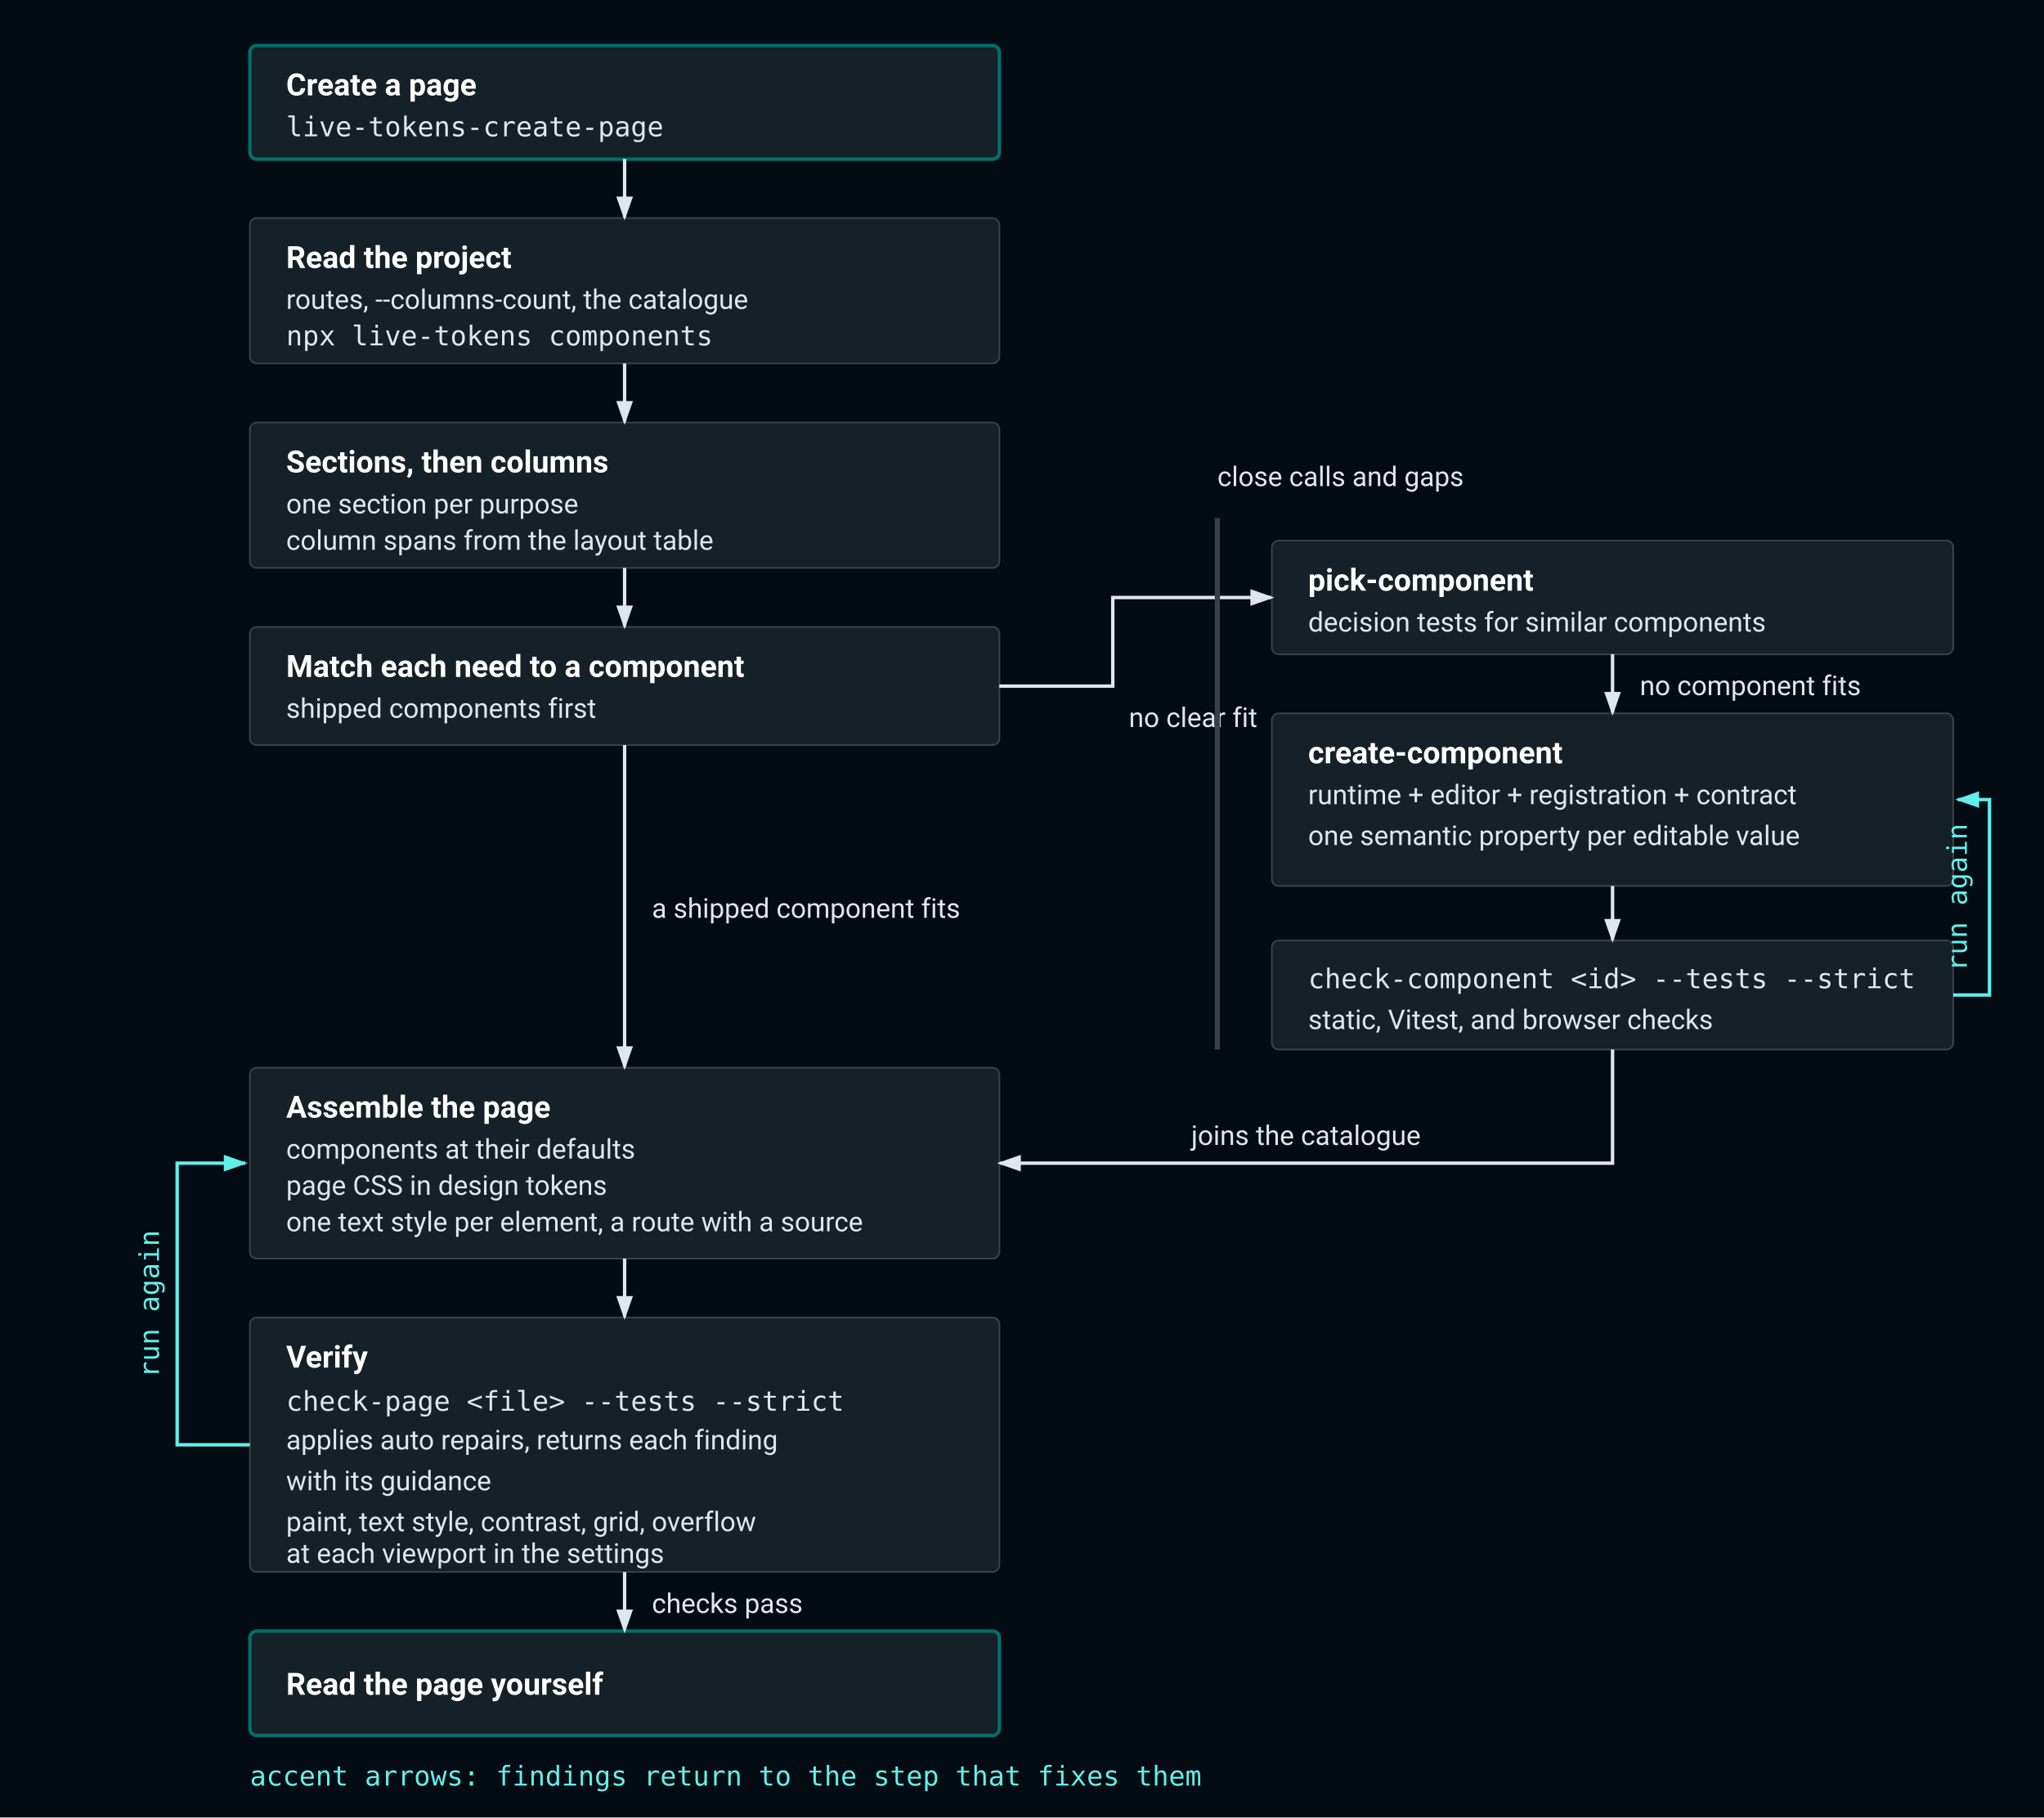
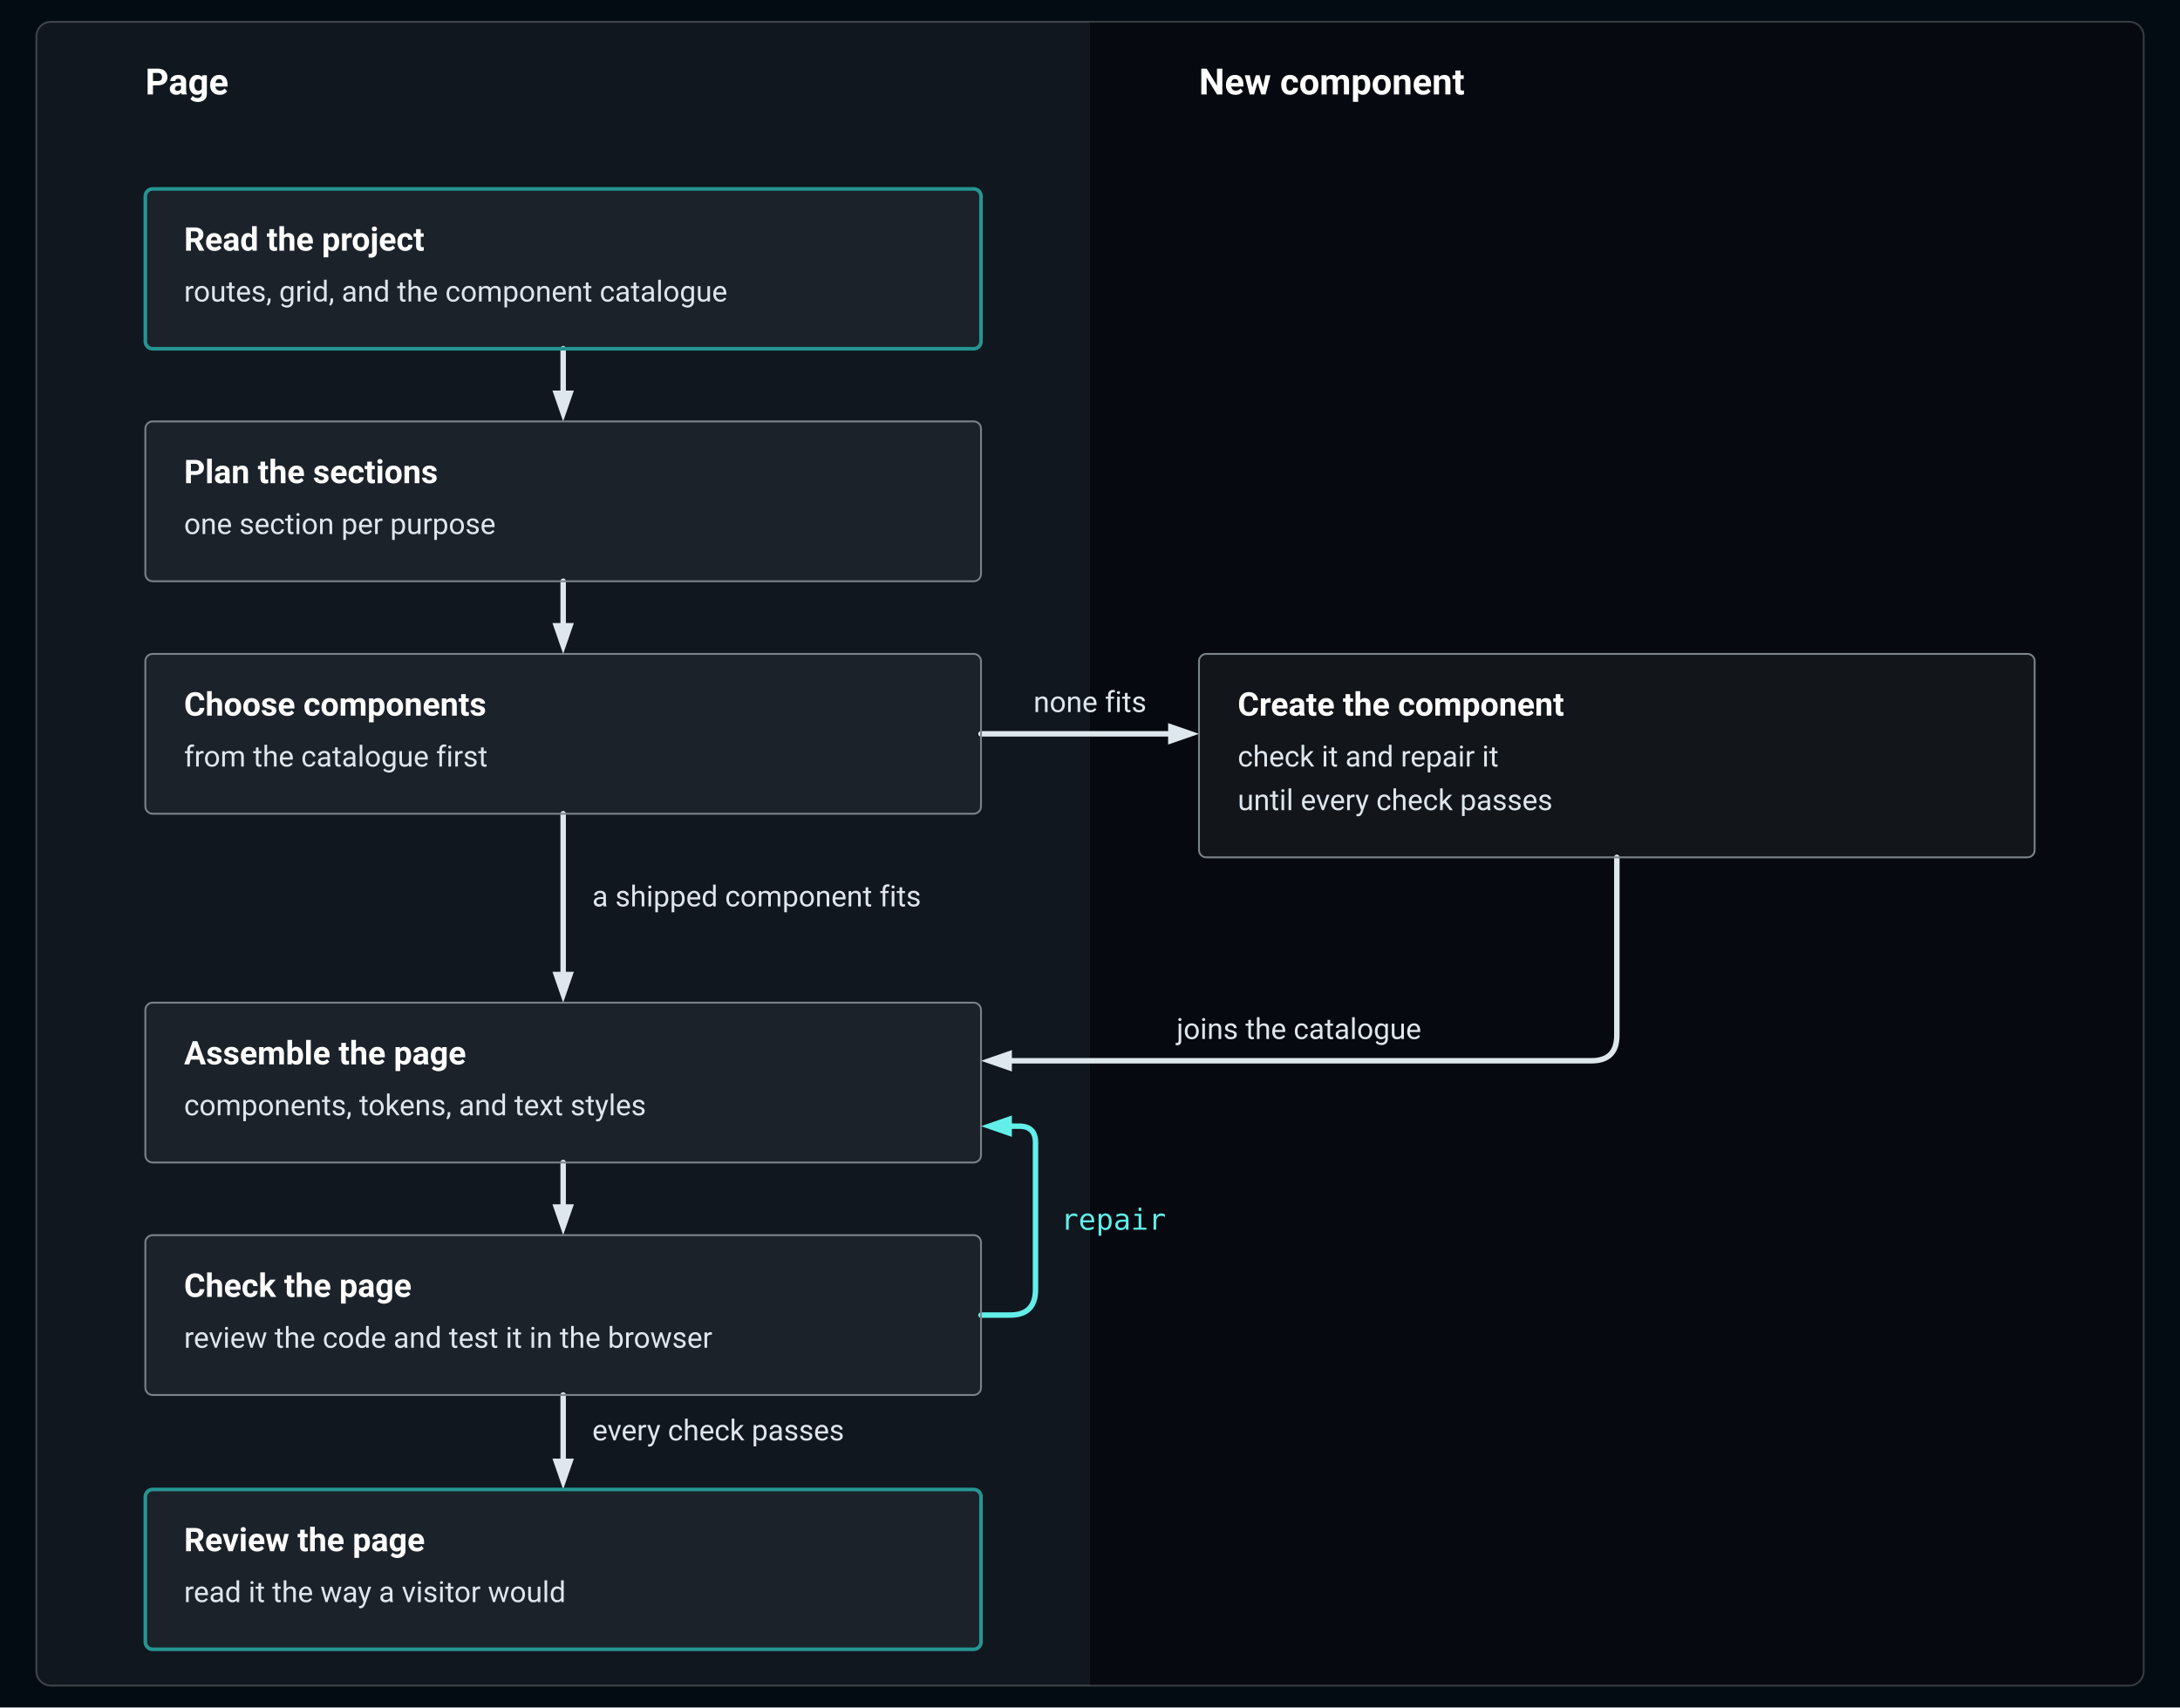
- <svg xmlns="http://www.w3.org/2000/svg" width="1200" height="1066.7" viewBox="0 0 1200 1066.7">
-   <rect class="background" width="1200" height="1066.7" fill="#040c13" />
-   <rect class="box-lead" fill="#162027" stroke="#006f6d" stroke-width="2px" x="146.7" y="26.7" width="440" height="66.7" rx="4" />
-   <text class="t" font-family="'Manrope', system-ui, -apple-system, BlinkMacSystemFont, 'Segoe UI', Roboto, 'Helvetica Neue', Arial, sans-serif, sans-serif" font-size="18px" font-weight="600" fill="#ffffff" x="168" y="56">Create a page</text>
-   <text class="m" font-family="'fira-code', ui-monospace, 'SF Mono', Menlo, Consolas, monospace, monospace" font-size="16px" fill="#dfe7ee" x="168" y="80">live-tokens-create-page</text>
-   <path class="flow" fill="none" stroke="#dfe7ee" stroke-width="2px" d="M366.7,93.3 V128" />
-   <rect class="box" fill="#162027" stroke="#3a4146" stroke-width="1px" x="146.7" y="128" width="440" height="85.3" rx="4" />
-   <text class="t" font-family="'Manrope', system-ui, -apple-system, BlinkMacSystemFont, 'Segoe UI', Roboto, 'Helvetica Neue', Arial, sans-serif, sans-serif" font-size="18px" font-weight="600" fill="#ffffff" x="168" y="157.3">Read the project</text>
-   <text class="s" font-family="'Manrope', system-ui, -apple-system, BlinkMacSystemFont, 'Segoe UI', Roboto, 'Helvetica Neue', Arial, sans-serif, sans-serif" font-size="16px" fill="#dfe7ee" x="168" y="181.3">routes, --columns-count, the catalogue</text>
-   <text class="m" font-family="'fira-code', ui-monospace, 'SF Mono', Menlo, Consolas, monospace, monospace" font-size="16px" fill="#dfe7ee" x="168" y="202.7">npx live-tokens components</text>
-   <path class="flow" fill="none" stroke="#dfe7ee" stroke-width="2px" d="M366.7,213.3 V248" />
-   <rect class="box" fill="#162027" stroke="#3a4146" stroke-width="1px" x="146.7" y="248" width="440" height="85.3" rx="4" />
-   <text class="t" font-family="'Manrope', system-ui, -apple-system, BlinkMacSystemFont, 'Segoe UI', Roboto, 'Helvetica Neue', Arial, sans-serif, sans-serif" font-size="18px" font-weight="600" fill="#ffffff" x="168" y="277.3">Sections, then columns</text>
-   <text class="s" font-family="'Manrope', system-ui, -apple-system, BlinkMacSystemFont, 'Segoe UI', Roboto, 'Helvetica Neue', Arial, sans-serif, sans-serif" font-size="16px" fill="#dfe7ee" x="168" y="301.3">one section per purpose</text>
-   <text class="s" font-family="'Manrope', system-ui, -apple-system, BlinkMacSystemFont, 'Segoe UI', Roboto, 'Helvetica Neue', Arial, sans-serif, sans-serif" font-size="16px" fill="#dfe7ee" x="168" y="322.7">column spans from the layout table</text>
-   <path class="flow" fill="none" stroke="#dfe7ee" stroke-width="2px" d="M366.7,333.3 V368" />
-   <rect class="box" fill="#162027" stroke="#3a4146" stroke-width="1px" x="146.7" y="368" width="440" height="69.3" rx="4" />
-   <text class="t" font-family="'Manrope', system-ui, -apple-system, BlinkMacSystemFont, 'Segoe UI', Roboto, 'Helvetica Neue', Arial, sans-serif, sans-serif" font-size="18px" font-weight="600" fill="#ffffff" x="168" y="397.3">Match each need to a component</text>
-   <text class="s" font-family="'Manrope', system-ui, -apple-system, BlinkMacSystemFont, 'Segoe UI', Roboto, 'Helvetica Neue', Arial, sans-serif, sans-serif" font-size="16px" fill="#dfe7ee" x="168" y="421.3">shipped components first</text>
-   <path class="flow" fill="none" stroke="#dfe7ee" stroke-width="2px" d="M366.7,437.3 V626.7" />
-   <text class="lbl" font-family="'Manrope', system-ui, -apple-system, BlinkMacSystemFont, 'Segoe UI', Roboto, 'Helvetica Neue', Arial, sans-serif, sans-serif" font-size="16px" fill="#dfe7ee" x="382.7" y="538.7">a shipped component fits</text>
-   <path class="flow" fill="none" stroke="#dfe7ee" stroke-width="2px" d="M586.7,402.7 H653.3 V350.7 H746.7" />
-   <text class="lbl" font-family="'Manrope', system-ui, -apple-system, BlinkMacSystemFont, 'Segoe UI', Roboto, 'Helvetica Neue', Arial, sans-serif, sans-serif" font-size="16px" fill="#dfe7ee" x="662.7" y="426.7">no clear fit</text>
-   <line class="rail" stroke="#3a4146" stroke-width="3px" x1="714.7" y1="304" x2="714.7" y2="616" />
-   <text class="lbl" font-family="'Manrope', system-ui, -apple-system, BlinkMacSystemFont, 'Segoe UI', Roboto, 'Helvetica Neue', Arial, sans-serif, sans-serif" font-size="16px" fill="#dfe7ee" x="714.7" y="285.3">close calls and gaps</text>
-   <rect class="box" fill="#162027" stroke="#3a4146" stroke-width="1px" x="746.7" y="317.3" width="400" height="66.7" rx="4" />
-   <text class="t" font-family="'Manrope', system-ui, -apple-system, BlinkMacSystemFont, 'Segoe UI', Roboto, 'Helvetica Neue', Arial, sans-serif, sans-serif" font-size="18px" font-weight="600" fill="#ffffff" x="768" y="346.7">pick-component</text>
-   <text class="s" font-family="'Manrope', system-ui, -apple-system, BlinkMacSystemFont, 'Segoe UI', Roboto, 'Helvetica Neue', Arial, sans-serif, sans-serif" font-size="16px" fill="#dfe7ee" x="768" y="370.7">decision tests for similar components</text>
-   <path class="flow" fill="none" stroke="#dfe7ee" stroke-width="2px" d="M946.7,384 V418.7" />
-   <text class="lbl" font-family="'Manrope', system-ui, -apple-system, BlinkMacSystemFont, 'Segoe UI', Roboto, 'Helvetica Neue', Arial, sans-serif, sans-serif" font-size="16px" fill="#dfe7ee" x="962.7" y="408">no component fits</text>
-   <rect class="box" fill="#162027" stroke="#3a4146" stroke-width="1px" x="746.7" y="418.7" width="400" height="101.3" rx="4" />
-   <text class="t" font-family="'Manrope', system-ui, -apple-system, BlinkMacSystemFont, 'Segoe UI', Roboto, 'Helvetica Neue', Arial, sans-serif, sans-serif" font-size="18px" font-weight="600" fill="#ffffff" x="768" y="448">create-component</text>
-   <text class="s" font-family="'Manrope', system-ui, -apple-system, BlinkMacSystemFont, 'Segoe UI', Roboto, 'Helvetica Neue', Arial, sans-serif, sans-serif" font-size="16px" fill="#dfe7ee" x="768" y="472">runtime + editor + registration + contract</text>
-   <text class="s" font-family="'Manrope', system-ui, -apple-system, BlinkMacSystemFont, 'Segoe UI', Roboto, 'Helvetica Neue', Arial, sans-serif, sans-serif" font-size="16px" fill="#dfe7ee" x="768" y="496">one semantic property per editable value</text>
-   <path class="flow" fill="none" stroke="#dfe7ee" stroke-width="2px" d="M946.7,520 V552" />
-   <rect class="box" fill="#162027" stroke="#3a4146" stroke-width="1px" x="746.7" y="552" width="400" height="64" rx="4" />
-   <text class="m" font-family="'fira-code', ui-monospace, 'SF Mono', Menlo, Consolas, monospace, monospace" font-size="16px" fill="#dfe7ee" x="768" y="580">check-component &lt;id&gt; --tests --strict</text>
-   <text class="s" font-family="'Manrope', system-ui, -apple-system, BlinkMacSystemFont, 'Segoe UI', Roboto, 'Helvetica Neue', Arial, sans-serif, sans-serif" font-size="16px" fill="#dfe7ee" x="768" y="604">static, Vitest, and browser checks</text>
-   <path class="back" fill="none" stroke="#62efea" stroke-width="2px" d="M1146.7,584 H1168 V469.3 H1149.3" />
-   <text class="rule" font-family="'fira-code', ui-monospace, 'SF Mono', Menlo, Consolas, monospace, monospace" font-size="16px" fill="#62efea" x="1154.7" y="526.7" text-anchor="middle" transform="rotate(-90 1154.7 526.7)">run again</text>
-   <path class="flow" fill="none" stroke="#dfe7ee" stroke-width="2px" d="M946.7,616 V682.7 H586.7" />
-   <text class="lbl" font-family="'Manrope', system-ui, -apple-system, BlinkMacSystemFont, 'Segoe UI', Roboto, 'Helvetica Neue', Arial, sans-serif, sans-serif" font-size="16px" fill="#dfe7ee" x="766.7" y="672" text-anchor="middle">joins the catalogue</text>
-   <rect class="box" fill="#162027" stroke="#3a4146" stroke-width="1px" x="146.7" y="626.7" width="440" height="112" rx="4" />
-   <text class="t" font-family="'Manrope', system-ui, -apple-system, BlinkMacSystemFont, 'Segoe UI', Roboto, 'Helvetica Neue', Arial, sans-serif, sans-serif" font-size="18px" font-weight="600" fill="#ffffff" x="168" y="656">Assemble the page</text>
-   <text class="s" font-family="'Manrope', system-ui, -apple-system, BlinkMacSystemFont, 'Segoe UI', Roboto, 'Helvetica Neue', Arial, sans-serif, sans-serif" font-size="16px" fill="#dfe7ee" x="168" y="680">components at their defaults</text>
-   <text class="s" font-family="'Manrope', system-ui, -apple-system, BlinkMacSystemFont, 'Segoe UI', Roboto, 'Helvetica Neue', Arial, sans-serif, sans-serif" font-size="16px" fill="#dfe7ee" x="168" y="701.3">page CSS in design tokens</text>
-   <text class="s" font-family="'Manrope', system-ui, -apple-system, BlinkMacSystemFont, 'Segoe UI', Roboto, 'Helvetica Neue', Arial, sans-serif, sans-serif" font-size="16px" fill="#dfe7ee" x="168" y="722.7">one text style per element, a route with a source</text>
-   <path class="flow" fill="none" stroke="#dfe7ee" stroke-width="2px" d="M366.7,738.7 V773.3" />
-   <rect class="box" fill="#162027" stroke="#3a4146" stroke-width="1px" x="146.7" y="773.3" width="440" height="149.3" rx="4" />
-   <text class="t" font-family="'Manrope', system-ui, -apple-system, BlinkMacSystemFont, 'Segoe UI', Roboto, 'Helvetica Neue', Arial, sans-serif, sans-serif" font-size="18px" font-weight="600" fill="#ffffff" x="168" y="802.7">Verify</text>
-   <text class="m" font-family="'fira-code', ui-monospace, 'SF Mono', Menlo, Consolas, monospace, monospace" font-size="16px" fill="#dfe7ee" x="168" y="828">check-page &lt;file&gt; --tests --strict</text>
-   <text class="s" font-family="'Manrope', system-ui, -apple-system, BlinkMacSystemFont, 'Segoe UI', Roboto, 'Helvetica Neue', Arial, sans-serif, sans-serif" font-size="16px" fill="#dfe7ee" x="168" y="850.7">applies auto repairs, returns each finding</text>
-   <text class="s" font-family="'Manrope', system-ui, -apple-system, BlinkMacSystemFont, 'Segoe UI', Roboto, 'Helvetica Neue', Arial, sans-serif, sans-serif" font-size="16px" fill="#dfe7ee" x="168" y="874.7">with its guidance</text>
-   <text class="s" font-family="'Manrope', system-ui, -apple-system, BlinkMacSystemFont, 'Segoe UI', Roboto, 'Helvetica Neue', Arial, sans-serif, sans-serif" font-size="16px" fill="#dfe7ee" x="168" y="898.7">paint, text style, contrast, grid, overflow</text>
-   <text class="s" font-family="'Manrope', system-ui, -apple-system, BlinkMacSystemFont, 'Segoe UI', Roboto, 'Helvetica Neue', Arial, sans-serif, sans-serif" font-size="16px" fill="#dfe7ee" x="168" y="917.3">at each viewport in the settings</text>
-   <path class="back" fill="none" stroke="#62efea" stroke-width="2px" d="M146.7,848 H104 V682.7 H144" />
-   <text class="rule" font-family="'fira-code', ui-monospace, 'SF Mono', Menlo, Consolas, monospace, monospace" font-size="16px" fill="#62efea" x="93.3" y="765.3" text-anchor="middle" transform="rotate(-90 93.3 765.3)">run again</text>
-   <path class="flow" fill="none" stroke="#dfe7ee" stroke-width="2px" d="M366.7,922.7 V957.3" />
-   <text class="lbl" font-family="'Manrope', system-ui, -apple-system, BlinkMacSystemFont, 'Segoe UI', Roboto, 'Helvetica Neue', Arial, sans-serif, sans-serif" font-size="16px" fill="#dfe7ee" x="382.7" y="946.7">checks pass</text>
-   <rect class="box-lead" fill="#162027" stroke="#006f6d" stroke-width="2px" x="146.7" y="957.3" width="440" height="61.3" rx="4" />
-   <text class="t" font-family="'Manrope', system-ui, -apple-system, BlinkMacSystemFont, 'Segoe UI', Roboto, 'Helvetica Neue', Arial, sans-serif, sans-serif" font-size="18px" font-weight="600" fill="#ffffff" x="168" y="994.7">Read the page yourself</text>
-   <text class="rule" font-family="'fira-code', ui-monospace, 'SF Mono', Menlo, Consolas, monospace, monospace" font-size="16px" fill="#62efea" x="146.7" y="1048">accent arrows: findings return to the step that fixes them</text>
+ <svg xmlns="http://www.w3.org/2000/svg" width="1200" height="940" viewBox="0 0 1200 940">
+   <rect class="background" width="1200" height="940" fill="#040c13" />
+   <rect class="lane-checker" fill="none" stroke="#3a4146" stroke-width="1px" x="20" y="12" width="1160" height="916" rx="8" />
+   <path class="lane-skill" fill="#ffffff" fill-opacity="0.05" d="M28,12 H600 V928 H28 A8,8 0 0 1 20,920 V20 A8,8 0 0 1 28,12 Z" />
+   <path class="lane-shade" fill="#140300" fill-opacity="0.15" d="M600,12 H1172 A8,8 0 0 1 1180,20 V920 A8,8 0 0 1 1172,928 H600 Z" />
+   <text class="lane-title" font-family="'Manrope', system-ui, -apple-system, BlinkMacSystemFont, 'Segoe UI', Roboto, 'Helvetica Neue', Arial, sans-serif, sans-serif" font-size="20px" font-weight="700" fill="#ffffff" x="80" y="52">Page</text>
+   <text class="lane-title" font-family="'Manrope', system-ui, -apple-system, BlinkMacSystemFont, 'Segoe UI', Roboto, 'Helvetica Neue', Arial, sans-serif, sans-serif" font-size="20px" font-weight="700" fill="#ffffff" x="660" y="52">New component</text>
+   <path class="flow" fill="none" stroke="#dfe7ee" stroke-width="3px" stroke-linecap="round" stroke-linejoin="round" d="M310,192 L310,225" />
+   <path class="flow" fill="none" stroke="#dfe7ee" stroke-width="3px" stroke-linecap="round" stroke-linejoin="round" d="M310,320 L310,353" />
+   <path class="flow" fill="none" stroke="#dfe7ee" stroke-width="3px" stroke-linecap="round" stroke-linejoin="round" d="M310,448 L310,545" />
+   <path class="flow" fill="none" stroke="#dfe7ee" stroke-width="3px" stroke-linecap="round" stroke-linejoin="round" d="M540,404 L653,404" />
+   <path class="flow" fill="none" stroke="#dfe7ee" stroke-width="3px" stroke-linecap="round" stroke-linejoin="round" d="M890,472 L890,570 Q890,584 876,584 L547,584" />
+   <path class="flow" fill="none" stroke="#dfe7ee" stroke-width="3px" stroke-linecap="round" stroke-linejoin="round" d="M310,640 L310,673" />
+   <path class="back" fill="none" stroke="#62efea" stroke-width="3px" stroke-linecap="round" stroke-linejoin="round" d="M540,724 L556,724 Q570,724 570,710 L570,629 Q570,620 561,620 L547,620" />
+   <path class="flow" fill="none" stroke="#dfe7ee" stroke-width="3px" stroke-linecap="round" stroke-linejoin="round" d="M310,768 L310,813" />
  <g id="arrowheads">
-     <polygon fill="#dfe7ee" points="371.6,115.4 366.7,129.4 361.8,115.4" />
-     <polygon fill="#dfe7ee" points="371.6,235.4 366.7,249.4 361.8,235.4" />
-     <polygon fill="#dfe7ee" points="371.6,355.4 366.7,369.4 361.8,355.4" />
-     <polygon fill="#dfe7ee" points="371.6,614.1 366.7,628.1 361.8,614.1" />
-     <polygon fill="#dfe7ee" points="734.1,345.8 748.1,350.7 734.1,355.6" />
-     <polygon fill="#dfe7ee" points="951.6,406.1 946.7,420.1 941.8,406.1" />
-     <polygon fill="#dfe7ee" points="951.6,539.4 946.7,553.4 941.8,539.4" />
-     <polygon fill="#62efea" points="1161.9,474.2 1147.9,469.3 1161.9,464.4" />
-     <polygon fill="#dfe7ee" points="599.3,687.6 585.3,682.7 599.3,677.8" />
-     <polygon fill="#dfe7ee" points="371.6,760.7 366.7,774.7 361.8,760.7" />
-     <polygon fill="#62efea" points="131.4,677.8 145.4,682.7 131.4,687.6" />
-     <polygon fill="#dfe7ee" points="371.6,944.7 366.7,958.7 361.8,944.7" />
+     <polygon fill="#dfe7ee" points="304.1,215.0 310.0,232.0 315.9,215.0" />
+     <polygon fill="#dfe7ee" points="304.1,343.0 310.0,360.0 315.9,343.0" />
+     <polygon fill="#dfe7ee" points="304.1,535.0 310.0,552.0 315.9,535.0" />
+     <polygon fill="#dfe7ee" points="643.0,409.9 660.0,404.0 643.0,398.1" />
+     <polygon fill="#dfe7ee" points="557.0,578.1 540.0,584.0 557.0,589.9" />
+     <polygon fill="#dfe7ee" points="304.1,663.0 310.0,680.0 315.9,663.0" />
+     <polygon fill="#62efea" points="557.0,614.1 540.0,620.0 557.0,625.9" />
+     <polygon fill="#dfe7ee" points="304.1,803.0 310.0,820.0 315.9,803.0" />
  </g>
+   <rect class="box-lead" fill="#ffffff" fill-opacity="0.05" stroke="#259592" stroke-width="2px" x="80" y="104" width="460" height="88" rx="4" />
+   <text class="t" font-family="'Manrope', system-ui, -apple-system, BlinkMacSystemFont, 'Segoe UI', Roboto, 'Helvetica Neue', Arial, sans-serif, sans-serif" font-size="18px" font-weight="600" fill="#ffffff" x="101.3" y="138">Read the project</text>
+   <text class="s" font-family="'Manrope', system-ui, -apple-system, BlinkMacSystemFont, 'Segoe UI', Roboto, 'Helvetica Neue', Arial, sans-serif, sans-serif" font-size="16px" fill="#dfe7ee" x="101.3" y="166">routes, grid, and the component catalogue</text>
+   <rect class="box" fill="#ffffff" fill-opacity="0.05" stroke="#7c848b" stroke-width="1px" x="80" y="232" width="460" height="88" rx="4" />
+   <text class="t" font-family="'Manrope', system-ui, -apple-system, BlinkMacSystemFont, 'Segoe UI', Roboto, 'Helvetica Neue', Arial, sans-serif, sans-serif" font-size="18px" font-weight="600" fill="#ffffff" x="101.3" y="266">Plan the sections</text>
+   <text class="s" font-family="'Manrope', system-ui, -apple-system, BlinkMacSystemFont, 'Segoe UI', Roboto, 'Helvetica Neue', Arial, sans-serif, sans-serif" font-size="16px" fill="#dfe7ee" x="101.3" y="294">one section per purpose</text>
+   <rect class="box" fill="#ffffff" fill-opacity="0.05" stroke="#7c848b" stroke-width="1px" x="80" y="360" width="460" height="88" rx="4" />
+   <text class="t" font-family="'Manrope', system-ui, -apple-system, BlinkMacSystemFont, 'Segoe UI', Roboto, 'Helvetica Neue', Arial, sans-serif, sans-serif" font-size="18px" font-weight="600" fill="#ffffff" x="101.3" y="394">Choose components</text>
+   <text class="s" font-family="'Manrope', system-ui, -apple-system, BlinkMacSystemFont, 'Segoe UI', Roboto, 'Helvetica Neue', Arial, sans-serif, sans-serif" font-size="16px" fill="#dfe7ee" x="101.3" y="422">from the catalogue first</text>
+   <rect class="box" fill="#ffffff" fill-opacity="0.05" stroke="#7c848b" stroke-width="1px" x="660" y="360" width="460" height="112" rx="4" />
+   <text class="t" font-family="'Manrope', system-ui, -apple-system, BlinkMacSystemFont, 'Segoe UI', Roboto, 'Helvetica Neue', Arial, sans-serif, sans-serif" font-size="18px" font-weight="600" fill="#ffffff" x="681.3" y="394">Create the component</text>
+   <text class="s" font-family="'Manrope', system-ui, -apple-system, BlinkMacSystemFont, 'Segoe UI', Roboto, 'Helvetica Neue', Arial, sans-serif, sans-serif" font-size="16px" fill="#dfe7ee" x="681.3" y="422">check it and repair it</text>
+   <text class="s" font-family="'Manrope', system-ui, -apple-system, BlinkMacSystemFont, 'Segoe UI', Roboto, 'Helvetica Neue', Arial, sans-serif, sans-serif" font-size="16px" fill="#dfe7ee" x="681.3" y="446">until every check passes</text>
+   <rect class="box" fill="#ffffff" fill-opacity="0.05" stroke="#7c848b" stroke-width="1px" x="80" y="552" width="460" height="88" rx="4" />
+   <text class="t" font-family="'Manrope', system-ui, -apple-system, BlinkMacSystemFont, 'Segoe UI', Roboto, 'Helvetica Neue', Arial, sans-serif, sans-serif" font-size="18px" font-weight="600" fill="#ffffff" x="101.3" y="586">Assemble the page</text>
+   <text class="s" font-family="'Manrope', system-ui, -apple-system, BlinkMacSystemFont, 'Segoe UI', Roboto, 'Helvetica Neue', Arial, sans-serif, sans-serif" font-size="16px" fill="#dfe7ee" x="101.3" y="614">components, tokens, and text styles</text>
+   <rect class="box" fill="#ffffff" fill-opacity="0.05" stroke="#7c848b" stroke-width="1px" x="80" y="680" width="460" height="88" rx="4" />
+   <text class="t" font-family="'Manrope', system-ui, -apple-system, BlinkMacSystemFont, 'Segoe UI', Roboto, 'Helvetica Neue', Arial, sans-serif, sans-serif" font-size="18px" font-weight="600" fill="#ffffff" x="101.3" y="714">Check the page</text>
+   <text class="s" font-family="'Manrope', system-ui, -apple-system, BlinkMacSystemFont, 'Segoe UI', Roboto, 'Helvetica Neue', Arial, sans-serif, sans-serif" font-size="16px" fill="#dfe7ee" x="101.3" y="742">review the code and test it in the browser</text>
+   <rect class="box-lead" fill="#ffffff" fill-opacity="0.05" stroke="#259592" stroke-width="2px" x="80" y="820" width="460" height="88" rx="4" />
+   <text class="t" font-family="'Manrope', system-ui, -apple-system, BlinkMacSystemFont, 'Segoe UI', Roboto, 'Helvetica Neue', Arial, sans-serif, sans-serif" font-size="18px" font-weight="600" fill="#ffffff" x="101.3" y="854">Review the page</text>
+   <text class="s" font-family="'Manrope', system-ui, -apple-system, BlinkMacSystemFont, 'Segoe UI', Roboto, 'Helvetica Neue', Arial, sans-serif, sans-serif" font-size="16px" fill="#dfe7ee" x="101.3" y="882">read it the way a visitor would</text>
+   <text class="lbl" font-family="'Manrope', system-ui, -apple-system, BlinkMacSystemFont, 'Segoe UI', Roboto, 'Helvetica Neue', Arial, sans-serif, sans-serif" font-size="16px" fill="#dfe7ee" x="326" y="499">a shipped component fits</text>
+   <text class="lbl" font-family="'Manrope', system-ui, -apple-system, BlinkMacSystemFont, 'Segoe UI', Roboto, 'Helvetica Neue', Arial, sans-serif, sans-serif" font-size="16px" fill="#dfe7ee" x="600" y="392" text-anchor="middle">none fits</text>
+   <text class="lbl" font-family="'Manrope', system-ui, -apple-system, BlinkMacSystemFont, 'Segoe UI', Roboto, 'Helvetica Neue', Arial, sans-serif, sans-serif" font-size="16px" fill="#dfe7ee" x="715" y="572" text-anchor="middle">joins the catalogue</text>
+   <text class="rule" font-family="'fira-code', ui-monospace, 'SF Mono', Menlo, Consolas, monospace, monospace" font-size="16px" fill="#62efea" x="584" y="677">repair</text>
+   <text class="lbl" font-family="'Manrope', system-ui, -apple-system, BlinkMacSystemFont, 'Segoe UI', Roboto, 'Helvetica Neue', Arial, sans-serif, sans-serif" font-size="16px" fill="#dfe7ee" x="326" y="793">every check passes</text>
</svg>
